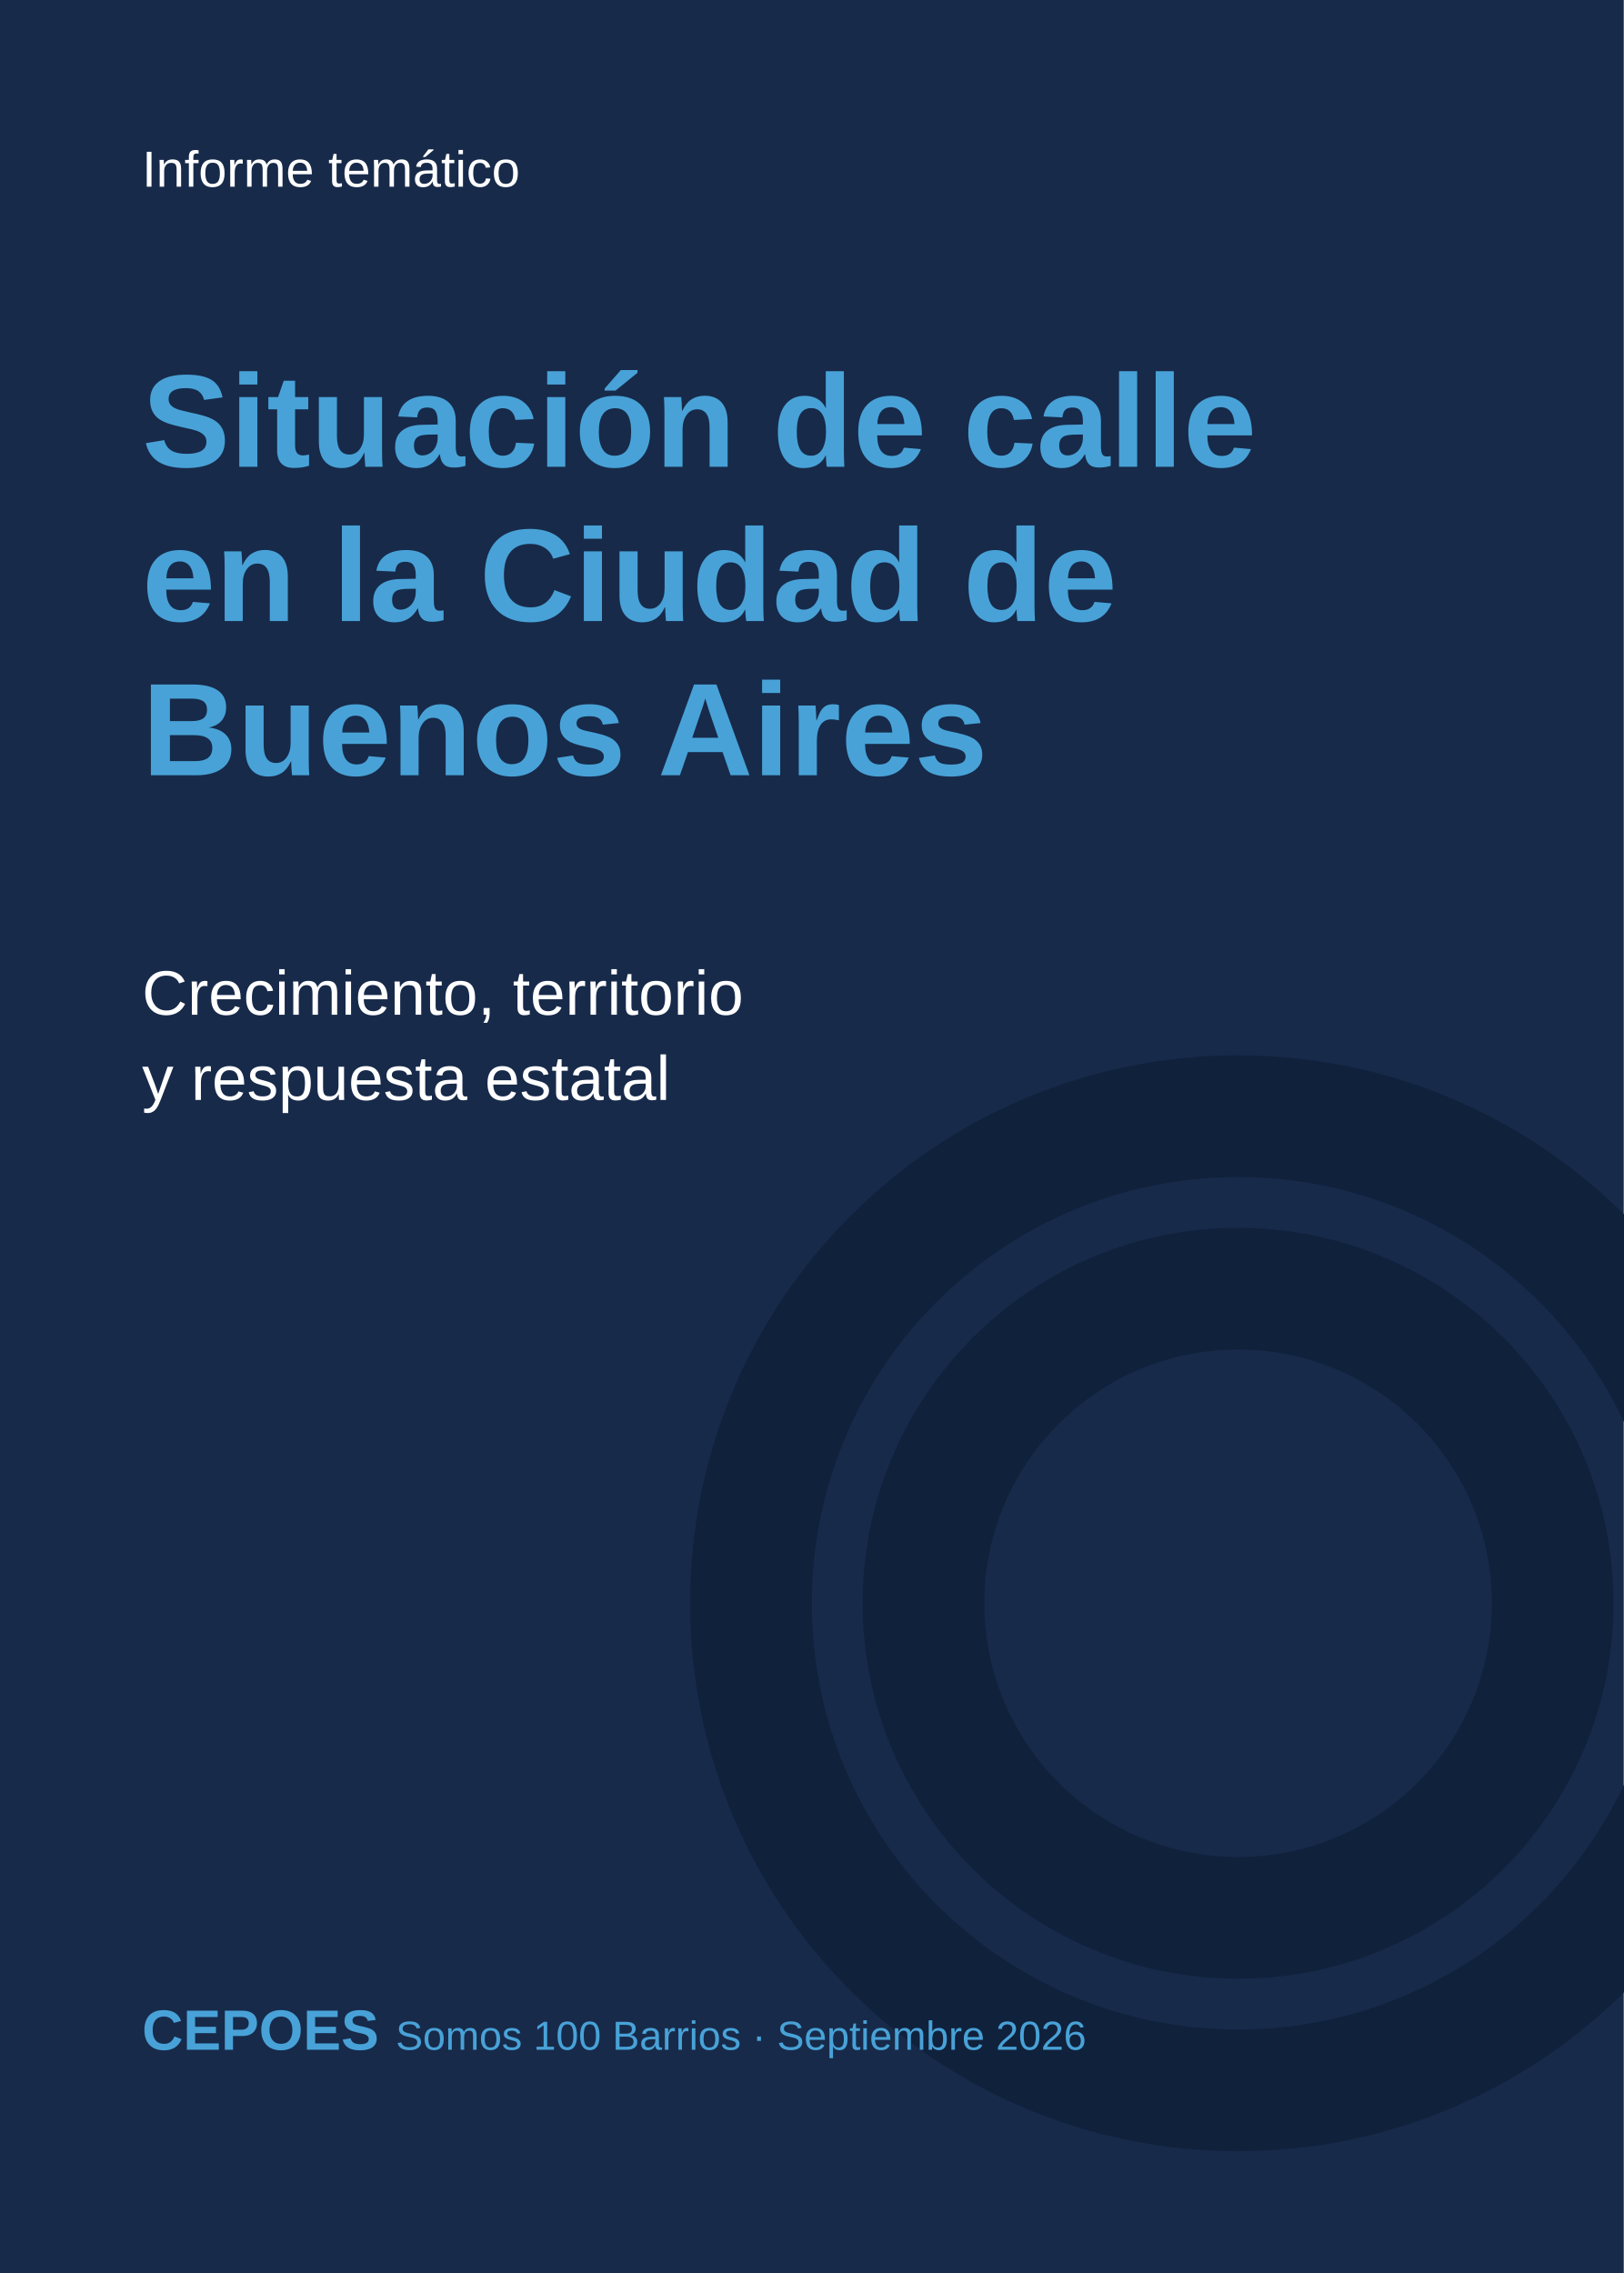
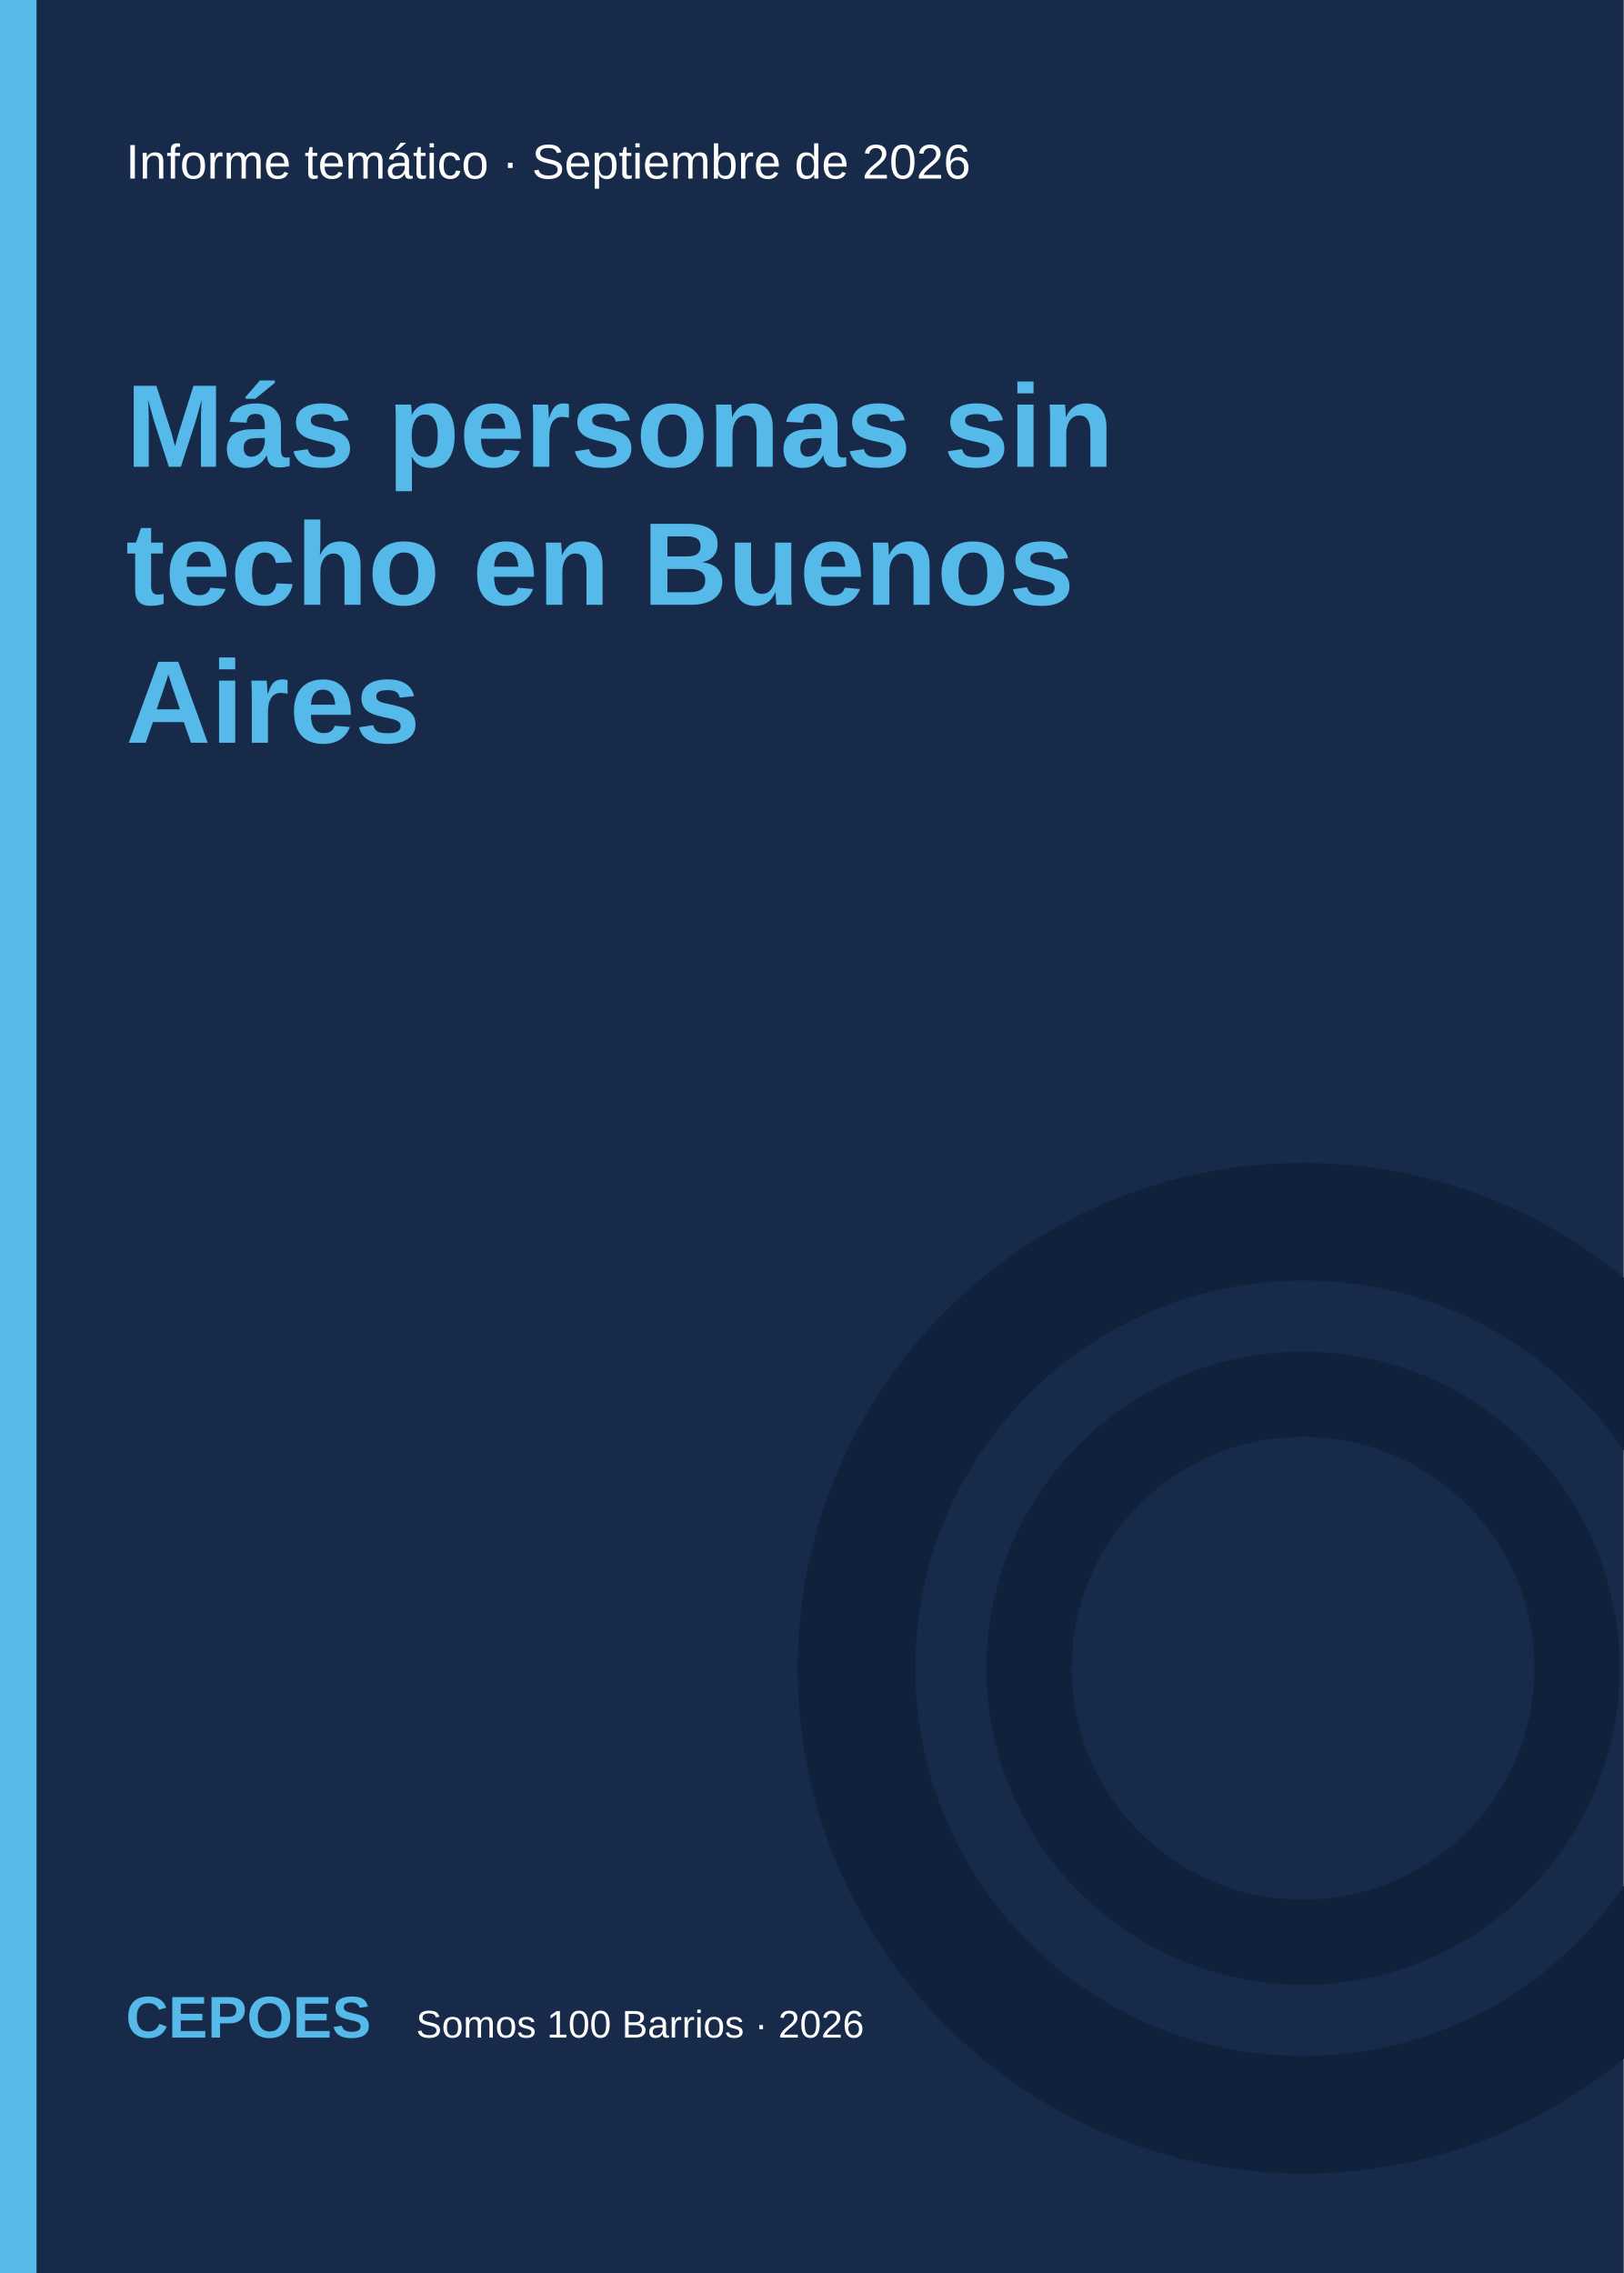
- <svg xmlns="http://www.w3.org/2000/svg" viewBox="0 0 800 1120" role="img" aria-labelledby="t d">
+ <svg xmlns="http://www.w3.org/2000/svg" viewBox="0 0 800 1120" role="img" aria-label="Tapa de Más personas sin techo en Buenos Aires">
  <rect width="800" height="1120" fill="#172a4a" />
-   <g fill="none" stroke="#10213c" stroke-width="60">
-     <circle cx="610" cy="790" r="240" />
-     <circle cx="610" cy="790" r="155" />
-   </g>
-   <text x="70" y="92" fill="#fff" font-family="Arial,sans-serif" font-size="25">Informe temático</text>
-   <text x="70" y="230" fill="#48a2d7" font-family="Arial,sans-serif" font-weight="700" font-size="65">
-     <tspan x="70">Situación de calle</tspan>
-     <tspan x="70" dy="76">en la Ciudad de</tspan>
-     <tspan x="70" dy="76">Buenos Aires</tspan>
+   <rect x="0" y="0" width="18" height="1120" fill="#55b9e9" />
+   <circle cx="642" cy="822" r="220" fill="none" stroke="#10213c" stroke-width="58" />
+   <circle cx="642" cy="822" r="135" fill="none" stroke="#10213c" stroke-width="42" />
+   <text x="62" y="88" fill="#fff" font-family="Arial,sans-serif" font-size="24">Informe temático · Septiembre de 2026</text>
+   <text x="62" y="230" fill="#55b9e9" font-family="Arial,sans-serif" font-weight="700" font-size="58">
+     <tspan x="62" dy="0">Más personas sin</tspan>
+     <tspan x="62" dy="68">techo en Buenos</tspan>
+     <tspan x="62" dy="68">Aires</tspan>
  </text>
-   <text x="70" y="500" fill="#fff" font-family="Arial,sans-serif" font-size="31">
-     <tspan x="70">Crecimiento, territorio</tspan>
-     <tspan x="70" dy="42">y respuesta estatal</tspan>
-   </text>
-   <text x="70" y="1010" fill="#48a2d7" font-family="Arial,sans-serif" font-weight="700" font-size="28">CEPOES</text>
-   <text x="195" y="1010" fill="#48a2d7" font-family="Arial,sans-serif" font-size="20">Somos 100 Barrios · Septiembre 2026</text>
+   <text x="62" y="1004" fill="#55b9e9" font-family="Arial,sans-serif" font-weight="700" font-size="29">CEPOES</text>
+   <text x="205" y="1004" fill="#fff" font-family="Arial,sans-serif" font-size="19">Somos 100 Barrios · 2026</text>
</svg>
